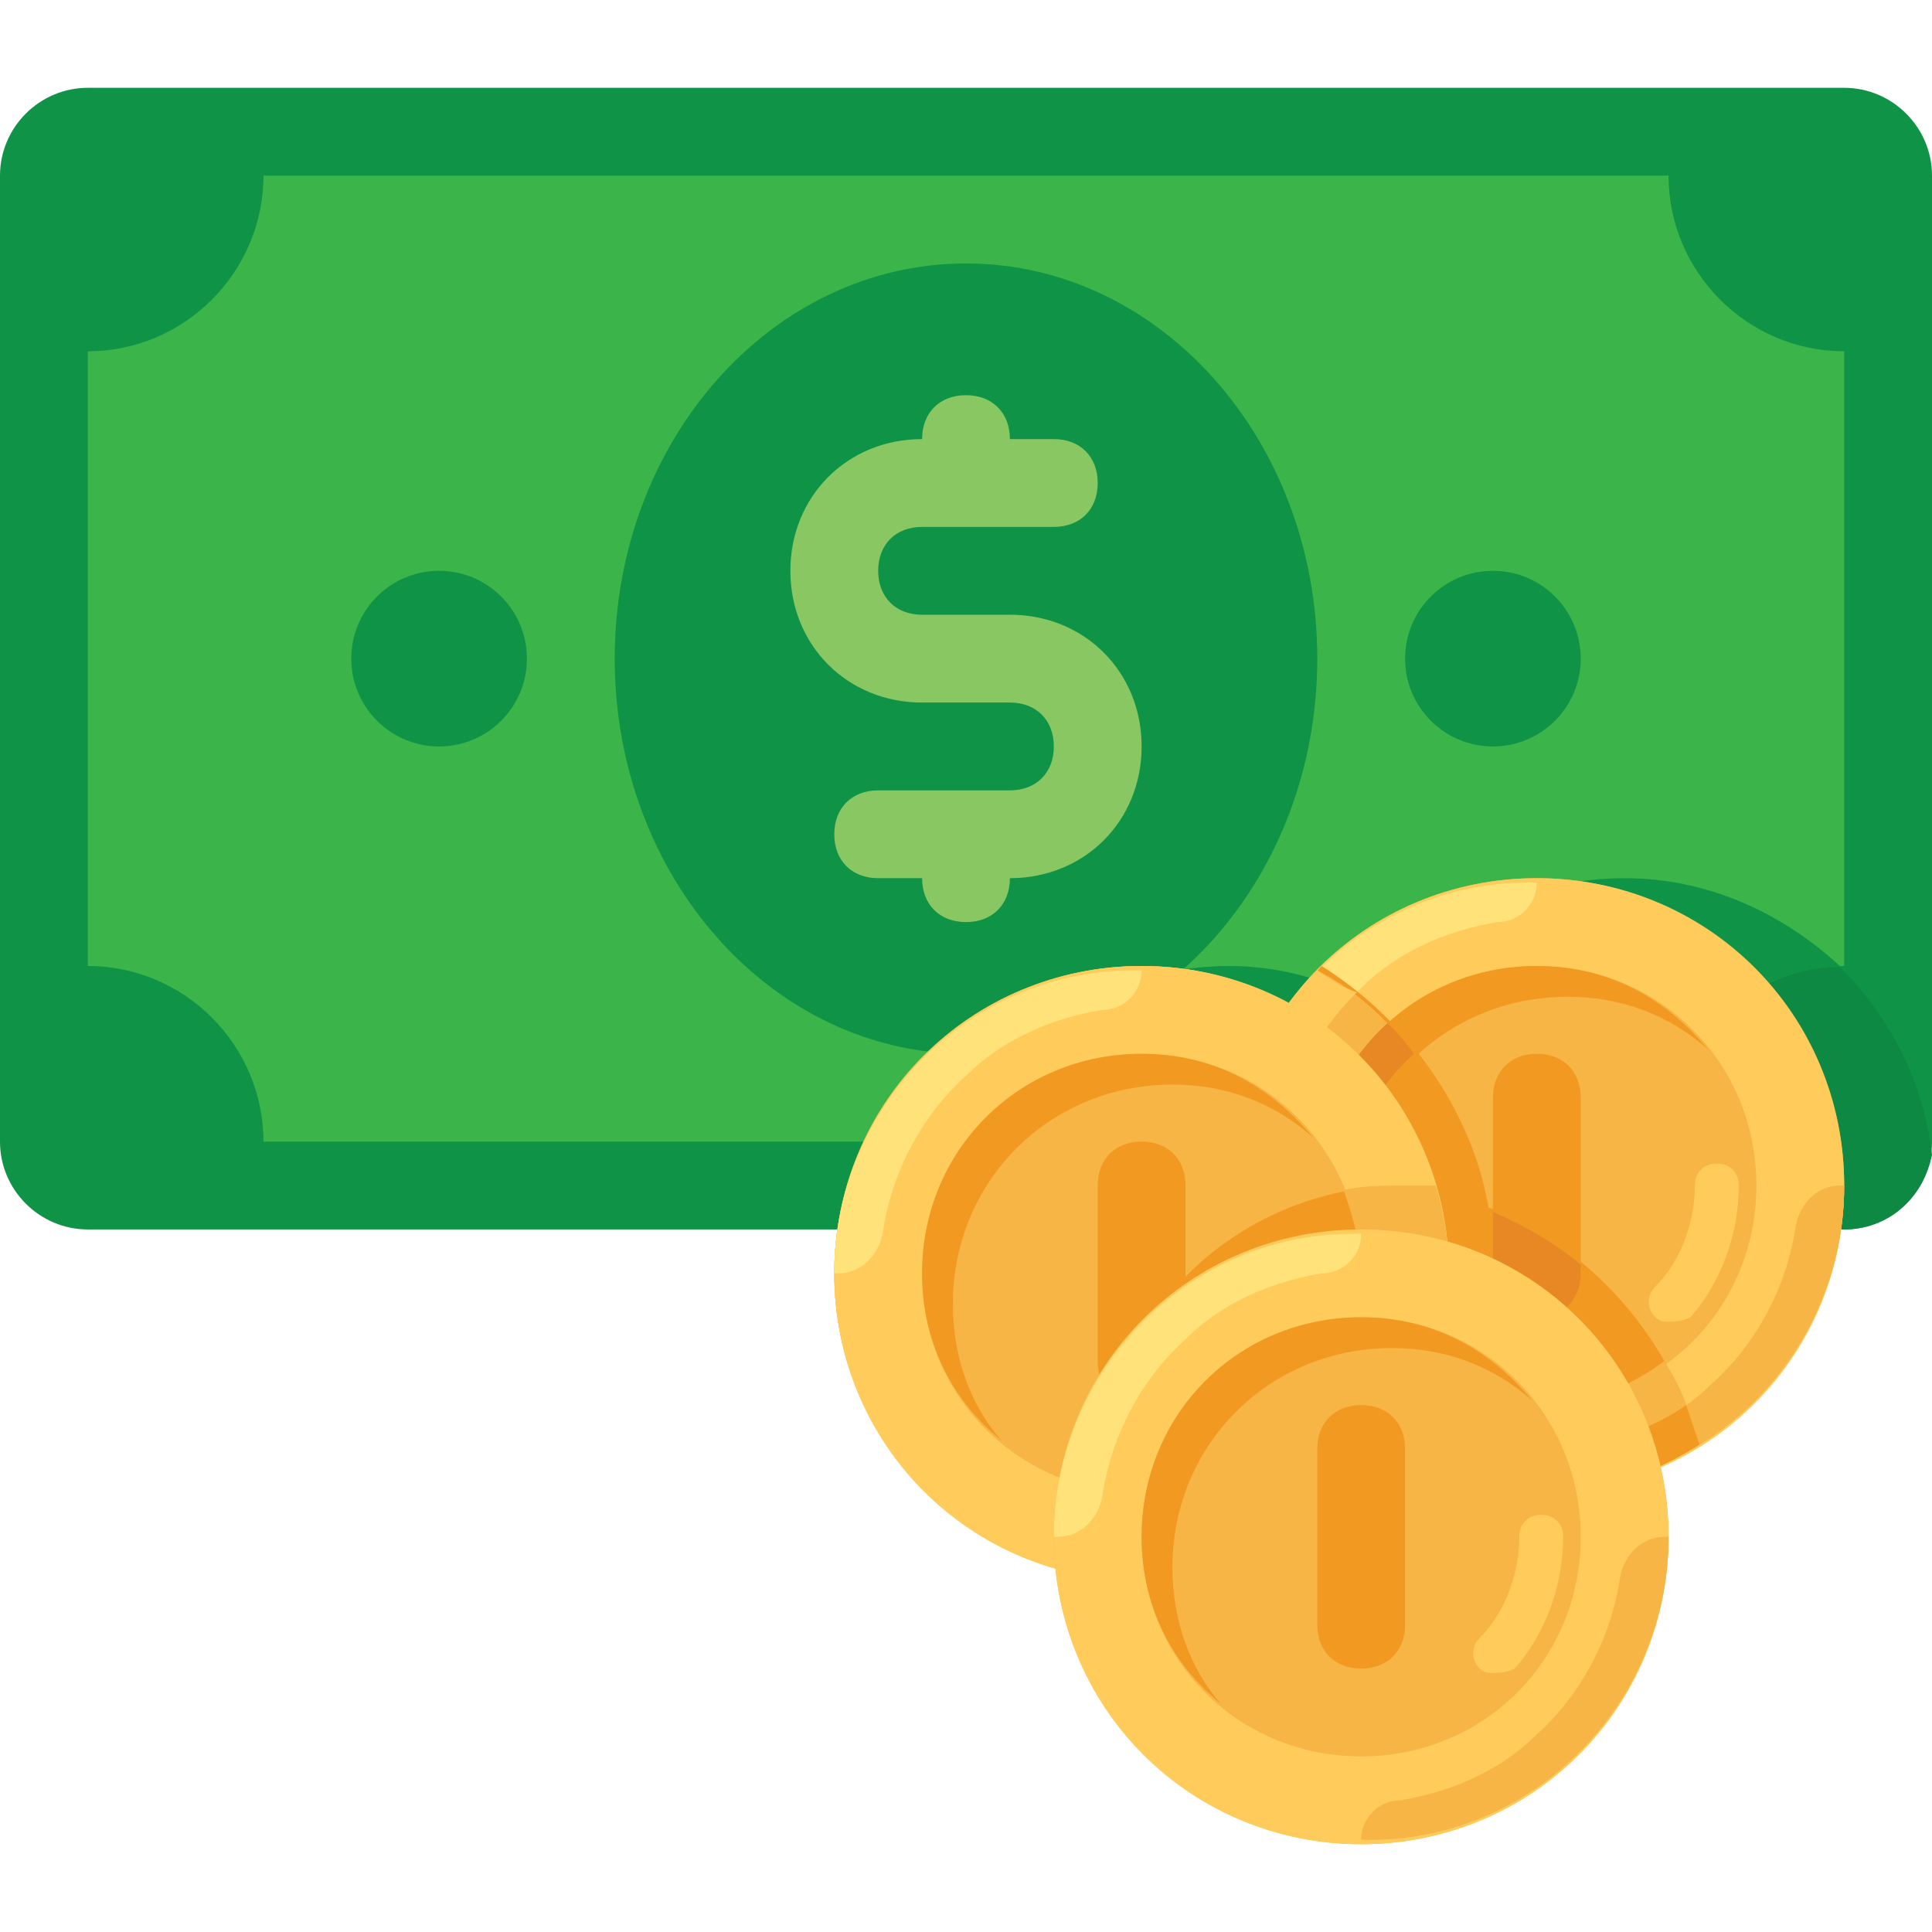
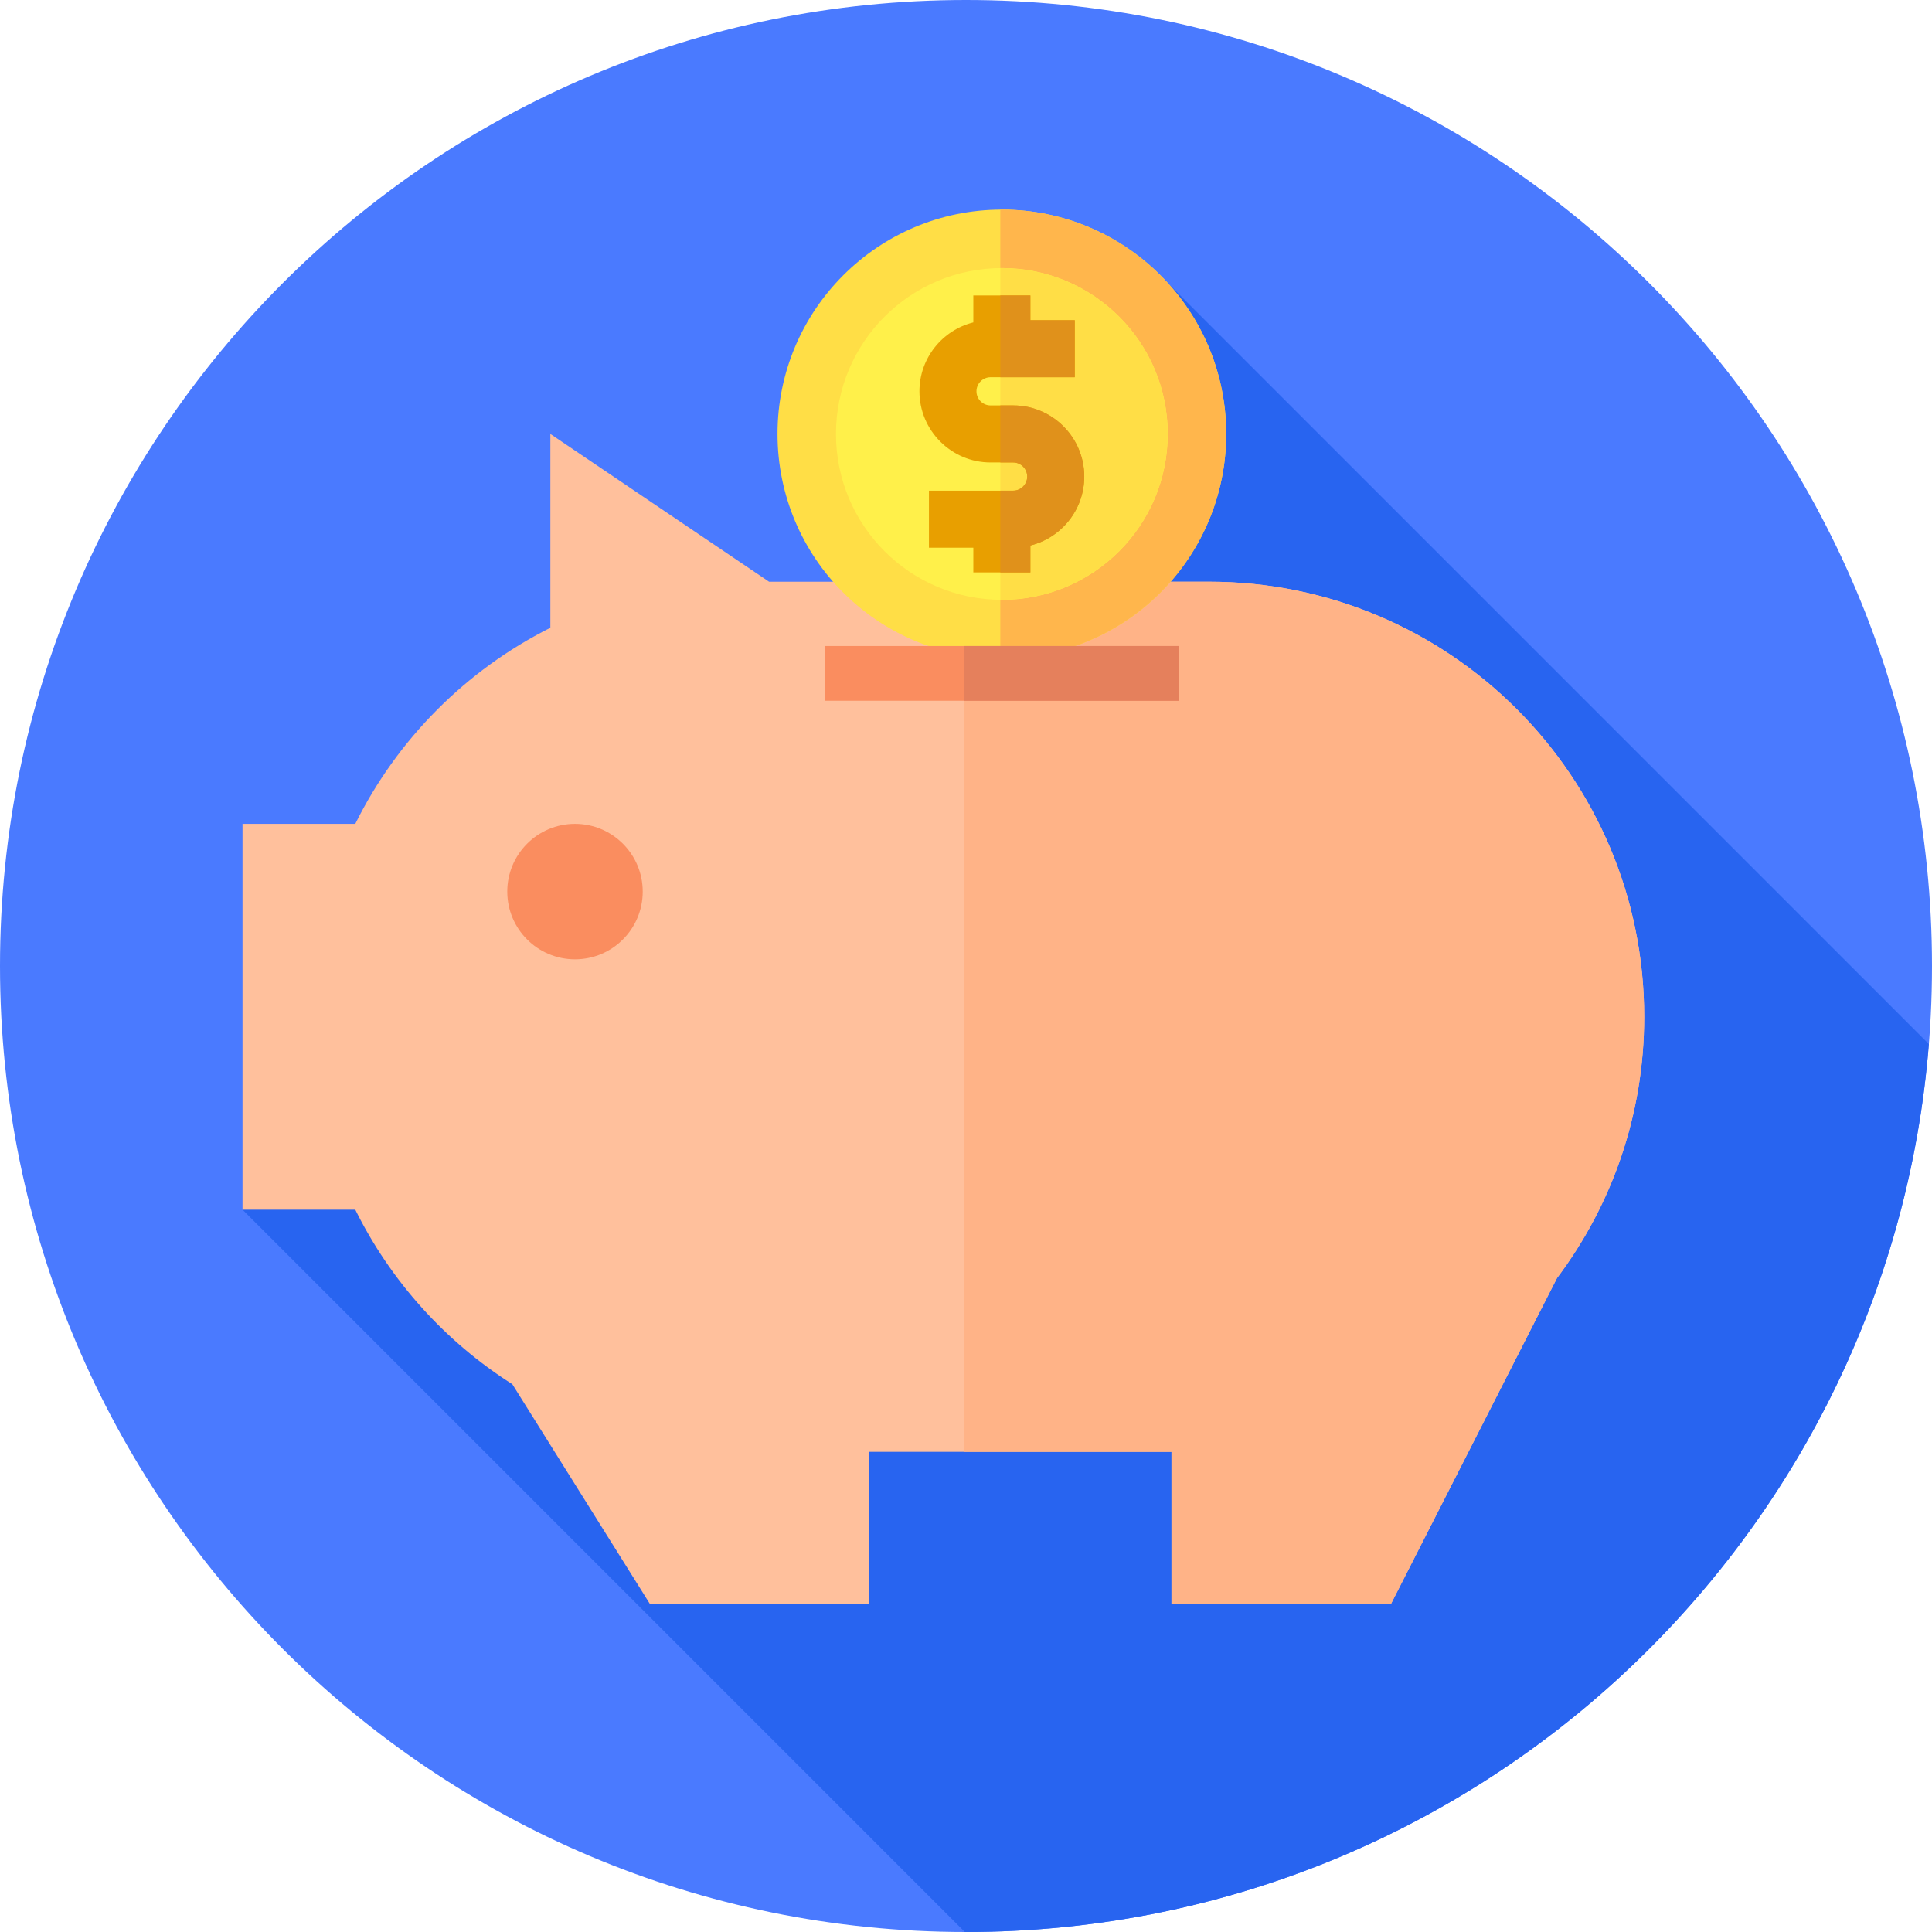
<svg xmlns="http://www.w3.org/2000/svg" version="1.1" id="Capa_1" x="0px" y="0px" viewBox="0 0 512 512" style="enable-background:new 0 0 512 512;" xml:space="preserve">
-   <path style="fill:#0E9347;" d="M488.727,325.818H23.273C10.473,325.818,0,315.345,0,302.545v-256  c0-12.8,10.473-23.273,23.273-23.273h465.455c12.8,0,23.273,10.473,23.273,23.273v256C512,315.345,501.527,325.818,488.727,325.818z  " />
-   <path style="fill:#0D8944;" d="M430.545,232.727c-26.764,0-51.2,12.8-65.164,33.745C353.745,260.655,340.945,256,325.818,256  c-40.727,0-74.473,30.255-80.291,69.818h243.2c11.636,0,20.945-8.145,23.273-19.782  C507.345,265.309,472.436,232.727,430.545,232.727z" />
-   <path style="fill:#3BB54A;" d="M442.182,302.545H69.818c0-25.6-20.945-46.545-46.545-46.545V93.091  c25.6,0,46.545-20.945,46.545-46.545h372.364c0,25.6,20.945,46.545,46.545,46.545V256C463.127,256,442.182,276.945,442.182,302.545z  " />
+   <circle style="fill:#4A7AFF;" cx="256" cy="256" r="256" />
+   <path style="fill:#2864F0;" d="M511.166,276.685L309.457,74.976L64.272,320.579l191.417,191.417c0.104,0,0.207,0.004,0.311,0.004  C390.42,512,500.633,408.396,511.166,276.685z" />
+   <path style="fill:#FFC09C;" d="M435.728,269.456c0-63.678-51.621-115.298-115.298-115.298H203.805L145.851,115v51.362  c-22.371,11.234-40.578,29.533-51.697,51.971H64.272v102.246h29.882c9.399,18.968,23.861,34.979,41.625,46.264L172.194,425h58.193  v-40.246h80.072V425h58.193l43.956-86.276l-0.004,0.001C427.121,319.44,435.728,295.454,435.728,269.456L435.728,269.456z" />
+   <path style="fill:#FFB387;" d="M435.728,269.456c0-63.677-51.621-115.298-115.298-115.298h-64.859v230.596h54.888V425h58.193  l43.956-86.276l-0.004,0.001C427.121,319.44,435.728,295.454,435.728,269.456z" />
+   <circle style="fill:#FFDE46;" cx="265.5" cy="115" r="59.45" />
+   <path style="fill:#FFB64C;" d="M265.5,55.551c-0.136,0-0.269,0.01-0.405,0.01v118.877c0.136,0.001,0.269,0.01,0.405,0.01  c32.833,0,59.449-26.616,59.449-59.449S298.333,55.551,265.5,55.551z" />
+   <circle style="fill:#FFF04A;" cx="265.5" cy="115" r="43.957" />
+   <path style="fill:#FFDE46;" d="M265.5,71.043c-0.136,0-0.269,0.009-0.405,0.01v87.893c0.135,0.001,0.269,0.01,0.405,0.01  c24.277,0,43.957-19.68,43.957-43.957S289.777,71.043,265.5,71.043z" />
+   <path style="fill:#E89F00;" d="M287.339,126.293c0-10.394-8.456-18.851-18.851-18.851h-5.977c-2.06,0-3.736-1.676-3.736-3.736  s1.676-3.737,3.736-3.737h22.308V84.856h-11.763v-6.55h-15.114v7.133c-8.19,2.05-14.282,9.451-14.282,18.267  c0,10.394,8.456,18.851,18.851,18.851h5.977c2.06,0,3.736,1.676,3.736,3.736s-1.676,3.737-3.736,3.737H246.18v15.114h11.763v6.55  h15.114v-7.133C281.247,142.51,287.339,135.11,287.339,126.293z" />
  <g>
-     <path style="fill:#0E9347;" d="M430.545,232.727c-26.764,0-51.2,12.8-65.164,33.745C353.745,260.655,340.945,256,325.818,256   c-32.582,0-60.509,18.618-73.309,46.545h189.673c0-25.6,19.782-45.382,45.382-46.545   C472.436,242.036,452.655,232.727,430.545,232.727z" />
-     <ellipse style="fill:#0E9347;" cx="256" cy="174.545" rx="93.091" ry="104.727" />
-     <circle style="fill:#0E9347;" cx="116.364" cy="174.545" r="23.273" />
-     <circle style="fill:#0E9347;" cx="395.636" cy="174.545" r="23.273" />
-   </g>
-   <path style="fill:#89C763;" d="M267.636,162.909h-23.273c-6.982,0-11.636-4.655-11.636-11.636c0-6.982,4.655-11.636,11.636-11.636  h34.909c6.982,0,11.636-4.655,11.636-11.636c0-6.982-4.655-11.636-11.636-11.636h-11.636c0-6.982-4.655-11.636-11.636-11.636  c-6.982,0-11.636,4.655-11.636,11.636c-19.782,0-34.909,15.127-34.909,34.909s15.127,34.909,34.909,34.909h23.273  c6.982,0,11.636,4.655,11.636,11.636c0,6.982-4.655,11.636-11.636,11.636h-34.909c-6.982,0-11.636,4.655-11.636,11.636  c0,6.982,4.655,11.636,11.636,11.636h11.636c0,6.982,4.655,11.636,11.636,11.636c6.982,0,11.636-4.655,11.636-11.636  c19.782,0,34.909-15.127,34.909-34.909S287.418,162.909,267.636,162.909z" />
-   <circle style="fill:#FFCA5D;" cx="302.545" cy="337.455" r="81.455" />
-   <circle style="fill:#F6B545;" cx="407.273" cy="314.182" r="81.455" />
-   <path style="fill:#FFCB5B;" d="M407.273,232.727c-45.382,0-81.455,36.073-81.455,81.455s36.073,81.455,81.455,81.455  s81.455-36.073,81.455-81.455S452.655,232.727,407.273,232.727z M407.273,372.364c-32.582,0-58.182-25.6-58.182-58.182  S374.691,256,407.273,256s58.182,25.6,58.182,58.182S439.855,372.364,407.273,372.364z" />
-   <path style="fill:#F6B545;" d="M407.273,394.473L407.273,394.473c45.382,1.164,81.455-36.073,81.455-80.291h-1.164  c-5.818,0-10.473,4.655-11.636,10.473c-2.327,16.291-10.473,31.418-22.109,41.891c-9.309,9.309-22.109,15.127-36.073,17.454  C411.927,384,407.273,388.655,407.273,394.473z" />
-   <path style="fill:#FFE27A;" d="M407.273,233.891L407.273,233.891c-45.382-1.164-81.455,36.073-81.455,80.291h1.164  c5.818,0,10.473-4.655,11.636-10.473c2.327-16.291,10.473-31.418,22.109-41.891c9.309-9.309,22.109-15.127,36.073-17.455  C402.618,244.364,407.273,239.709,407.273,233.891z" />
-   <path style="fill:#F19920;" d="M357.236,322.327c0-32.582,25.6-58.182,58.182-58.182c13.964,0,26.764,4.655,37.236,13.964  C441.018,264.145,425.891,256,407.273,256c-32.582,0-58.182,25.6-58.182,58.182c0,18.618,8.145,33.745,20.945,44.218  C361.891,349.091,357.236,336.291,357.236,322.327z" />
-   <path style="fill:#FFCB5B;" d="M442.182,350.255c-1.164,0-2.327,0-3.491-1.164c-2.327-2.327-2.327-5.818,0-8.145  c6.982-6.982,10.473-17.455,10.473-26.764c0-3.491,2.327-5.818,5.818-5.818c3.491,0,5.818,2.327,5.818,5.818  c0,12.8-4.655,25.6-12.8,34.909C445.673,350.255,443.345,350.255,442.182,350.255z" />
-   <g>
-     <path style="fill:#F19920;" d="M407.273,349.091c-6.982,0-11.636-4.655-11.636-11.636v-46.545c0-6.982,4.655-11.636,11.636-11.636   s11.636,4.655,11.636,11.636v46.545C418.909,344.436,414.255,349.091,407.273,349.091z" />
-     <path style="fill:#F19920;" d="M450.327,382.836c-8.145-29.091-29.091-52.364-55.855-62.836c-4.655-26.764-22.109-50.036-44.218-64   c-13.964,15.127-23.273,34.909-23.273,57.018c0,45.382,36.073,81.455,81.455,81.455   C423.564,395.636,437.527,390.982,450.327,382.836z" />
+     <polygon style="fill:#E0911B;" points="284.82,99.97 284.82,84.856 273.057,84.856 273.057,78.306 265.095,78.306 265.095,99.97     " />
+     <path style="fill:#E0911B;" d="M268.488,107.443h-3.393v15.114h3.393c2.06,0,3.736,1.676,3.736,3.736s-1.676,3.737-3.736,3.737   h-3.393v21.664h7.962v-7.133c8.19-2.05,14.282-9.451,14.282-18.267C287.339,115.899,278.883,107.443,268.488,107.443z" />
  </g>
  <g>
-     <path style="fill:#E78825;" d="M370.036,358.4c-8.145-10.473-13.964-23.273-13.964-37.236c0-16.291,6.982-31.418,18.618-41.891   c-2.327-3.491-4.655-5.818-6.982-8.145c-11.636,10.473-18.618,25.6-18.618,43.055C349.091,332.8,357.236,347.927,370.036,358.4z" />
-     <path style="fill:#E78825;" d="M395.636,321.164v16.291c0,6.982,4.655,11.636,11.636,11.636s11.636-4.655,11.636-11.636v-2.327   C411.927,329.309,403.782,324.655,395.636,321.164z" />
+     <circle style="fill:#FA8D5F;" cx="152.38" cy="236.28" r="17.947" />
+     <rect x="218.55" y="171.2" style="fill:#FA8D5F;" width="93.91" height="14.503" />
  </g>
-   <path style="fill:#F6B545;" d="M450.327,382.836c-2.327-8.145-4.655-15.127-9.309-22.109c-9.309,6.982-20.945,11.636-33.745,11.636  c-32.582,0-58.182-25.6-58.182-58.182c0-17.455,6.982-32.582,18.618-43.055c-5.818-5.818-11.636-10.473-18.618-13.964  c-13.964,15.127-23.273,34.909-23.273,57.018c0,45.382,36.073,81.455,81.455,81.455  C423.564,395.636,437.527,390.982,450.327,382.836z" />
-   <path style="fill:#F19920;" d="M446.836,372.364c-8.145,5.818-18.618,9.309-29.091,11.636c-5.818,1.164-10.473,5.818-10.473,11.636  l0,0c16.291,0,30.255-4.655,43.055-12.8C449.164,379.345,448,375.855,446.836,372.364z" />
-   <path style="fill:#FFCB5B;" d="M349.091,257.164c-13.964,15.127-23.273,34.909-23.273,57.018h1.164  c5.818,0,10.473-4.655,11.636-10.473c2.327-16.291,10.473-30.255,20.945-40.727C356.073,261.818,352.582,259.491,349.091,257.164z" />
-   <circle style="fill:#F6B545;" cx="302.545" cy="337.455" r="81.455" />
-   <path style="fill:#F19920;" d="M290.909,395.636c0,8.145,1.164,15.127,3.491,23.273c2.327,0,5.818,0,8.145,0  c45.382,0,81.455-36.073,81.455-81.455c0-8.145-1.164-15.127-3.491-23.273c-2.327,0-5.818,0-8.145,0  C326.982,314.182,290.909,350.255,290.909,395.636z" />
-   <path style="fill:#FFCB5B;" d="M302.545,256c-45.382,0-81.455,36.073-81.455,81.455s36.073,81.455,81.455,81.455  S384,382.836,384,337.455S347.927,256,302.545,256z M302.545,395.636c-32.582,0-58.182-25.6-58.182-58.182  s25.6-58.182,58.182-58.182s58.182,25.6,58.182,58.182S335.127,395.636,302.545,395.636z" />
-   <path style="fill:#F6B545;" d="M302.545,417.745L302.545,417.745C347.927,418.909,384,381.673,384,337.455h-1.164  c-5.818,0-10.473,4.655-11.636,10.473c-2.327,16.291-10.473,31.418-22.109,41.891c-9.309,9.309-22.109,15.127-36.073,17.455  C307.2,407.273,302.545,411.927,302.545,417.745z" />
-   <path style="fill:#FFE27A;" d="M302.545,257.164L302.545,257.164c-45.382-1.164-81.455,36.073-81.455,80.291h1.164  c5.818,0,10.473-4.655,11.636-10.473c2.327-16.291,10.473-31.418,22.109-41.891c9.309-9.309,22.109-15.127,36.073-17.455  C297.891,267.636,302.545,262.982,302.545,257.164z" />
-   <path style="fill:#F19920;" d="M252.509,345.6c0-32.582,25.6-58.182,58.182-58.182c13.964,0,26.764,4.655,37.236,13.964  c-11.636-13.964-26.764-22.109-45.382-22.109c-32.582,0-58.182,25.6-58.182,58.182c0,18.618,8.145,33.745,20.945,44.218  C257.164,372.364,252.509,359.564,252.509,345.6z" />
-   <path style="fill:#FFCB5B;" d="M337.455,373.527c-1.164,0-2.327,0-3.491-1.164c-2.327-2.327-2.327-5.818,0-8.145  c6.982-6.982,10.473-17.455,10.473-26.764c0-3.491,2.327-5.818,5.818-5.818c3.491,0,5.818,2.327,5.818,5.818  c0,12.8-4.655,25.6-12.8,34.909C340.945,373.527,338.618,373.527,337.455,373.527z" />
-   <path style="fill:#F19920;" d="M302.545,372.364c-6.982,0-11.636-4.655-11.636-11.636v-46.545c0-6.982,4.655-11.636,11.636-11.636  c6.982,0,11.636,4.655,11.636,11.636v46.545C314.182,367.709,309.527,372.364,302.545,372.364z" />
-   <g>
-     <path style="fill:#F6B545;" d="M356.073,315.345c2.327,6.982,4.655,13.964,4.655,22.109c0,32.582-25.6,58.182-58.182,58.182   c-3.491,0-8.145,0-11.636-1.164v1.164c0,8.145,1.164,15.127,3.491,23.273c2.327,0,5.818,0,8.145,0   c45.382,0,81.455-36.073,81.455-81.455c0-8.145-1.164-15.127-3.491-23.273c-2.327,0-5.818,0-8.145,0   C366.545,314.182,361.891,314.182,356.073,315.345z" />
-     <circle style="fill:#F6B545;" cx="360.727" cy="407.273" r="81.455" />
-   </g>
-   <path style="fill:#FFCB5B;" d="M360.727,325.818c-45.382,0-81.455,36.073-81.455,81.455s36.073,81.455,81.455,81.455  s81.455-36.073,81.455-81.455S406.109,325.818,360.727,325.818z M360.727,465.455c-32.582,0-58.182-25.6-58.182-58.182  s25.6-58.182,58.182-58.182s58.182,25.6,58.182,58.182S393.309,465.455,360.727,465.455z" />
-   <path style="fill:#F6B545;" d="M360.727,487.564L360.727,487.564c45.382,1.164,81.455-36.073,81.455-80.291h-1.164  c-5.818,0-10.473,4.655-11.636,10.473c-2.327,16.291-10.473,31.418-22.109,41.891c-9.309,9.309-22.109,15.127-36.073,17.455  C365.382,477.091,360.727,481.745,360.727,487.564z" />
-   <path style="fill:#FFE27A;" d="M360.727,326.982L360.727,326.982c-45.382-1.164-81.455,36.073-81.455,80.291h1.164  c5.818,0,10.473-4.655,11.636-10.473c2.327-16.291,10.473-31.418,22.109-41.891c9.309-9.309,22.109-15.127,36.073-17.455  C356.073,337.455,360.727,332.8,360.727,326.982z" />
-   <path style="fill:#F19920;" d="M310.691,415.418c0-32.582,25.6-58.182,58.182-58.182c13.964,0,26.764,4.655,37.236,13.964  c-11.636-13.964-26.764-22.109-45.382-22.109c-32.582,0-58.182,25.6-58.182,58.182c0,18.618,8.145,33.745,20.945,44.218  C315.345,442.182,310.691,429.382,310.691,415.418z" />
-   <path style="fill:#FFCB5B;" d="M395.636,443.345c-1.164,0-2.327,0-3.491-1.164c-2.327-2.327-2.327-5.818,0-8.145  c6.982-6.982,10.473-17.455,10.473-26.764c0-3.491,2.327-5.818,5.818-5.818s5.818,2.327,5.818,5.818c0,12.8-4.655,25.6-12.8,34.909  C399.127,443.345,396.8,443.345,395.636,443.345z" />
-   <path style="fill:#F19920;" d="M360.727,442.182c-6.982,0-11.636-4.655-11.636-11.636V384c0-6.982,4.655-11.636,11.636-11.636  c6.982,0,11.636,4.655,11.636,11.636v46.545C372.364,437.527,367.709,442.182,360.727,442.182z" />
+   <rect x="255.57" y="171.2" style="fill:#E5805C;" width="56.882" height="14.503" />
  <g>
</g>
  <g>
</g>
  <g>
</g>
  <g>
</g>
  <g>
</g>
  <g>
</g>
  <g>
</g>
  <g>
</g>
  <g>
</g>
  <g>
</g>
  <g>
</g>
  <g>
</g>
  <g>
</g>
  <g>
</g>
  <g>
</g>
</svg>
